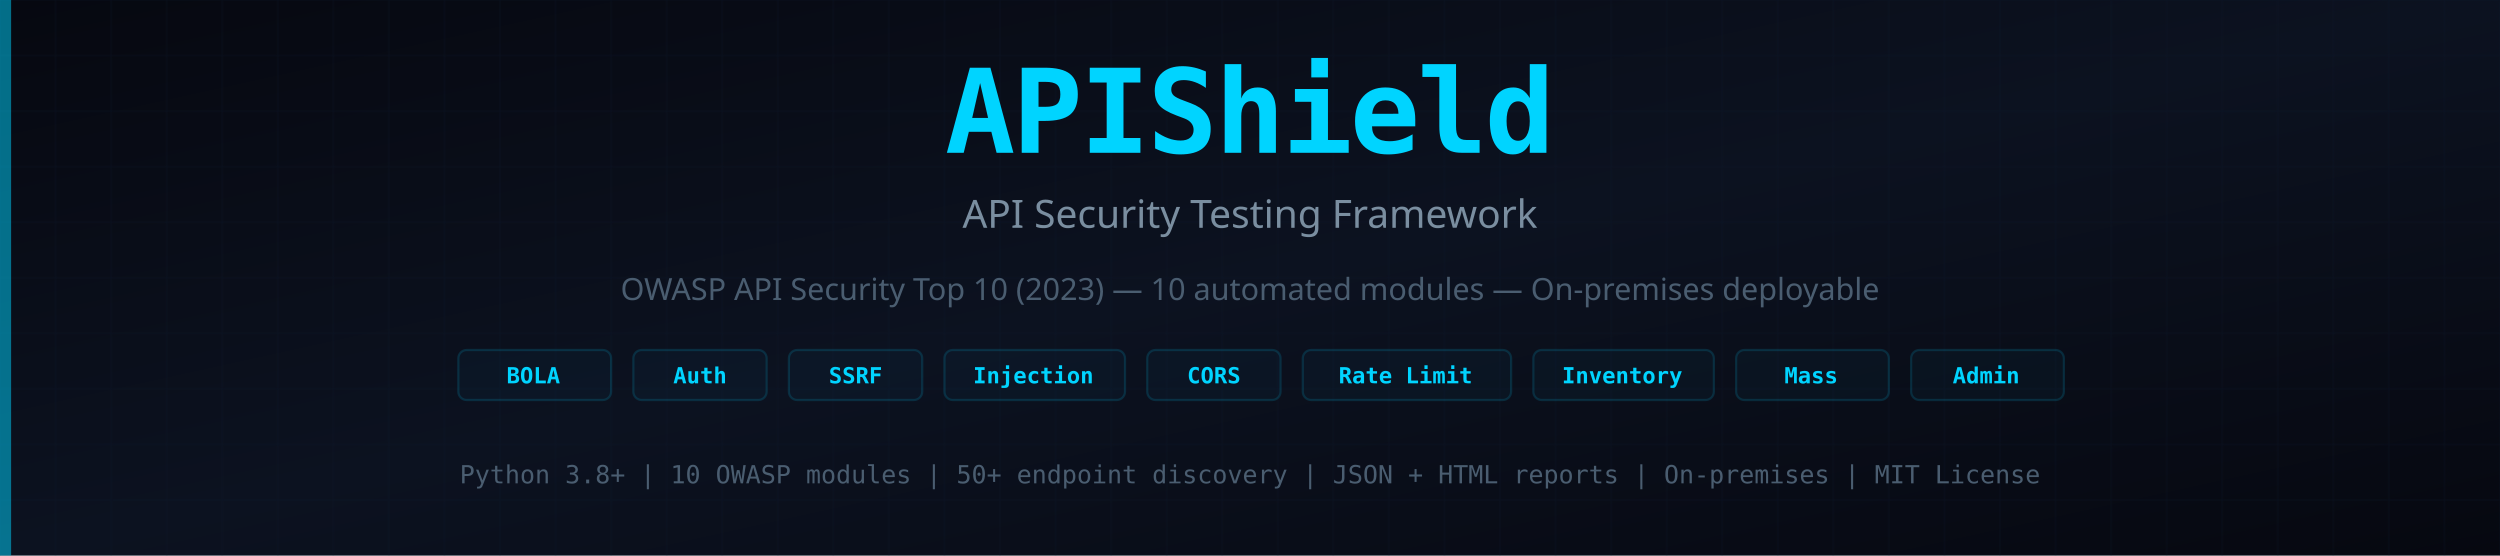
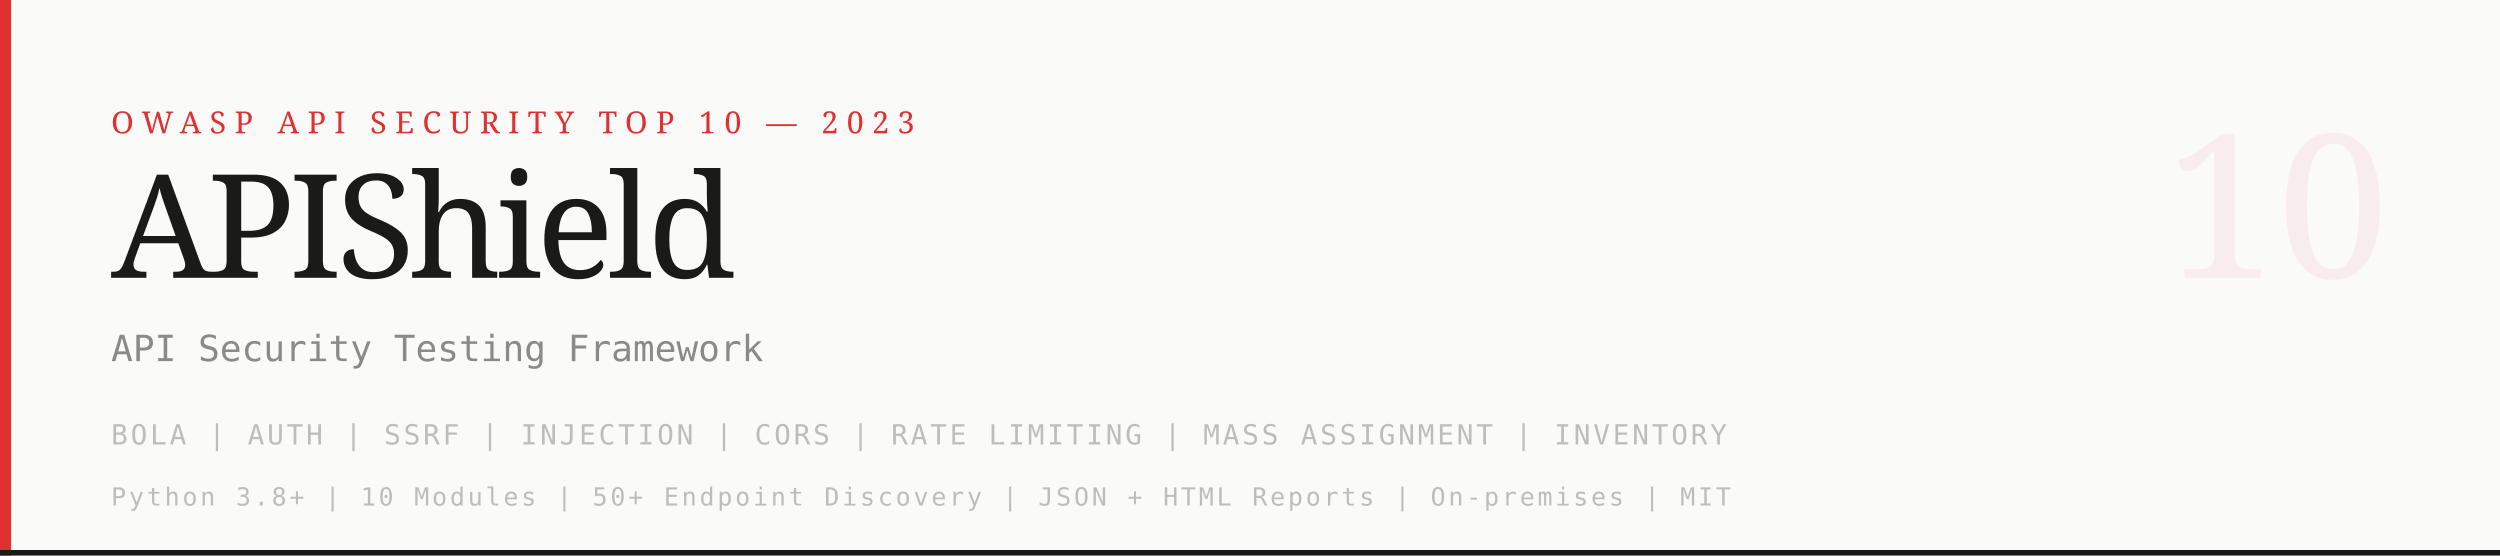
<svg xmlns="http://www.w3.org/2000/svg" width="900" height="200">
-   <defs>
-     <linearGradient id="bg" x1="0" y1="0" x2="1" y2="1">
-       <stop offset="0%" stop-color="#060810" />
-       <stop offset="50%" stop-color="#0c1220" />
-       <stop offset="100%" stop-color="#060810" />
-     </linearGradient>
-     <pattern id="grid" width="20" height="20" patternUnits="userSpaceOnUse">
-       <rect width="20" height="20" fill="none" stroke="#0d1a2e" stroke-width="0.2" />
-     </pattern>
-   </defs>
-   <rect width="900" height="200" fill="url(#bg)" />
-   <rect width="900" height="200" fill="url(#grid)" opacity="0.5" />
-   <rect x="0" y="0" width="4" height="200" fill="#00d4ff" opacity="0.5" />
-   <text x="450" y="55" text-anchor="middle" font-family="Consolas,monospace" font-size="42" font-weight="700" fill="#00d4ff" letter-spacing="-1">APIShield</text>
-   <text x="450" y="82" text-anchor="middle" font-family="sans-serif" font-size="14" fill="#7a8ea0">API Security Testing Framework</text>
-   <text x="450" y="108" text-anchor="middle" font-family="sans-serif" font-size="11" fill="#4a5d70">OWASP API Security Top 10 (2023) — 10 automated modules — On-premises deployable</text>
-   <rect x="165" y="126" width="55" height="18" rx="3" fill="#00d4ff08" stroke="#00d4ff25" stroke-width="0.8" />
-   <text x="192" y="138" text-anchor="middle" font-family="Consolas" font-size="8" font-weight="600" fill="#00d4ff">BOLA</text>
-   <rect x="228" y="126" width="48" height="18" rx="3" fill="#00d4ff08" stroke="#00d4ff25" stroke-width="0.8" />
-   <text x="252" y="138" text-anchor="middle" font-family="Consolas" font-size="8" font-weight="600" fill="#00d4ff">Auth</text>
-   <rect x="284" y="126" width="48" height="18" rx="3" fill="#00d4ff08" stroke="#00d4ff25" stroke-width="0.8" />
-   <text x="308" y="138" text-anchor="middle" font-family="Consolas" font-size="8" font-weight="600" fill="#00d4ff">SSRF</text>
-   <rect x="340" y="126" width="65" height="18" rx="3" fill="#00d4ff08" stroke="#00d4ff25" stroke-width="0.8" />
-   <text x="372" y="138" text-anchor="middle" font-family="Consolas" font-size="8" font-weight="600" fill="#00d4ff">Injection</text>
-   <rect x="413" y="126" width="48" height="18" rx="3" fill="#00d4ff08" stroke="#00d4ff25" stroke-width="0.8" />
-   <text x="437" y="138" text-anchor="middle" font-family="Consolas" font-size="8" font-weight="600" fill="#00d4ff">CORS</text>
-   <rect x="469" y="126" width="75" height="18" rx="3" fill="#00d4ff08" stroke="#00d4ff25" stroke-width="0.8" />
-   <text x="506" y="138" text-anchor="middle" font-family="Consolas" font-size="8" font-weight="600" fill="#00d4ff">Rate Limit</text>
-   <rect x="552" y="126" width="65" height="18" rx="3" fill="#00d4ff08" stroke="#00d4ff25" stroke-width="0.8" />
-   <text x="584" y="138" text-anchor="middle" font-family="Consolas" font-size="8" font-weight="600" fill="#00d4ff">Inventory</text>
-   <rect x="625" y="126" width="55" height="18" rx="3" fill="#00d4ff08" stroke="#00d4ff25" stroke-width="0.8" />
-   <text x="652" y="138" text-anchor="middle" font-family="Consolas" font-size="8" font-weight="600" fill="#00d4ff">Mass</text>
-   <rect x="688" y="126" width="55" height="18" rx="3" fill="#00d4ff08" stroke="#00d4ff25" stroke-width="0.8" />
-   <text x="715" y="138" text-anchor="middle" font-family="Consolas" font-size="8" font-weight="600" fill="#00d4ff">Admin</text>
-   <text x="450" y="174" text-anchor="middle" font-family="Consolas" font-size="9" fill="#4a5d70">Python 3.8+  |  10 OWASP modules  |  50+ endpoint discovery  |  JSON + HTML reports  |  On-premises  |  MIT License</text>
+   <rect width="900" height="200" fill="#FAFAF9" />
+   <rect x="0" y="0" width="4" height="200" fill="#E03131" />
+   <rect x="0" y="198" width="900" height="2" fill="#1A1A19" />
+   <text x="40" y="48" font-family="Georgia, serif" font-size="11" fill="#E03131" letter-spacing="3" font-weight="400">OWASP API SECURITY TOP 10 — 2023</text>
+   <text x="40" y="100" font-family="Georgia, serif" font-size="52" fill="#1A1A19" font-weight="400" letter-spacing="-2">APIShield</text>
+   <text x="40" y="130" font-family="monospace" font-size="13" fill="#8A8A87">API Security Testing Framework</text>
+   <text x="40" y="160" font-family="monospace" font-size="10" fill="#BEBEB9" letter-spacing="1">BOLA  |  AUTH  |  SSRF  |  INJECTION  |  CORS  |  RATE LIMITING  |  MASS ASSIGNMENT  |  INVENTORY</text>
+   <text x="40" y="182" font-family="monospace" font-size="9" fill="#BEBEB9" letter-spacing="1">Python 3.8+  |  10 Modules  |  50+ Endpoint Discovery  |  JSON + HTML Reports  |  On-premises  |  MIT</text>
+   <text x="860" y="100" text-anchor="end" font-family="Georgia, serif" font-size="72" fill="#E0313110" font-weight="400">10</text>
</svg>
